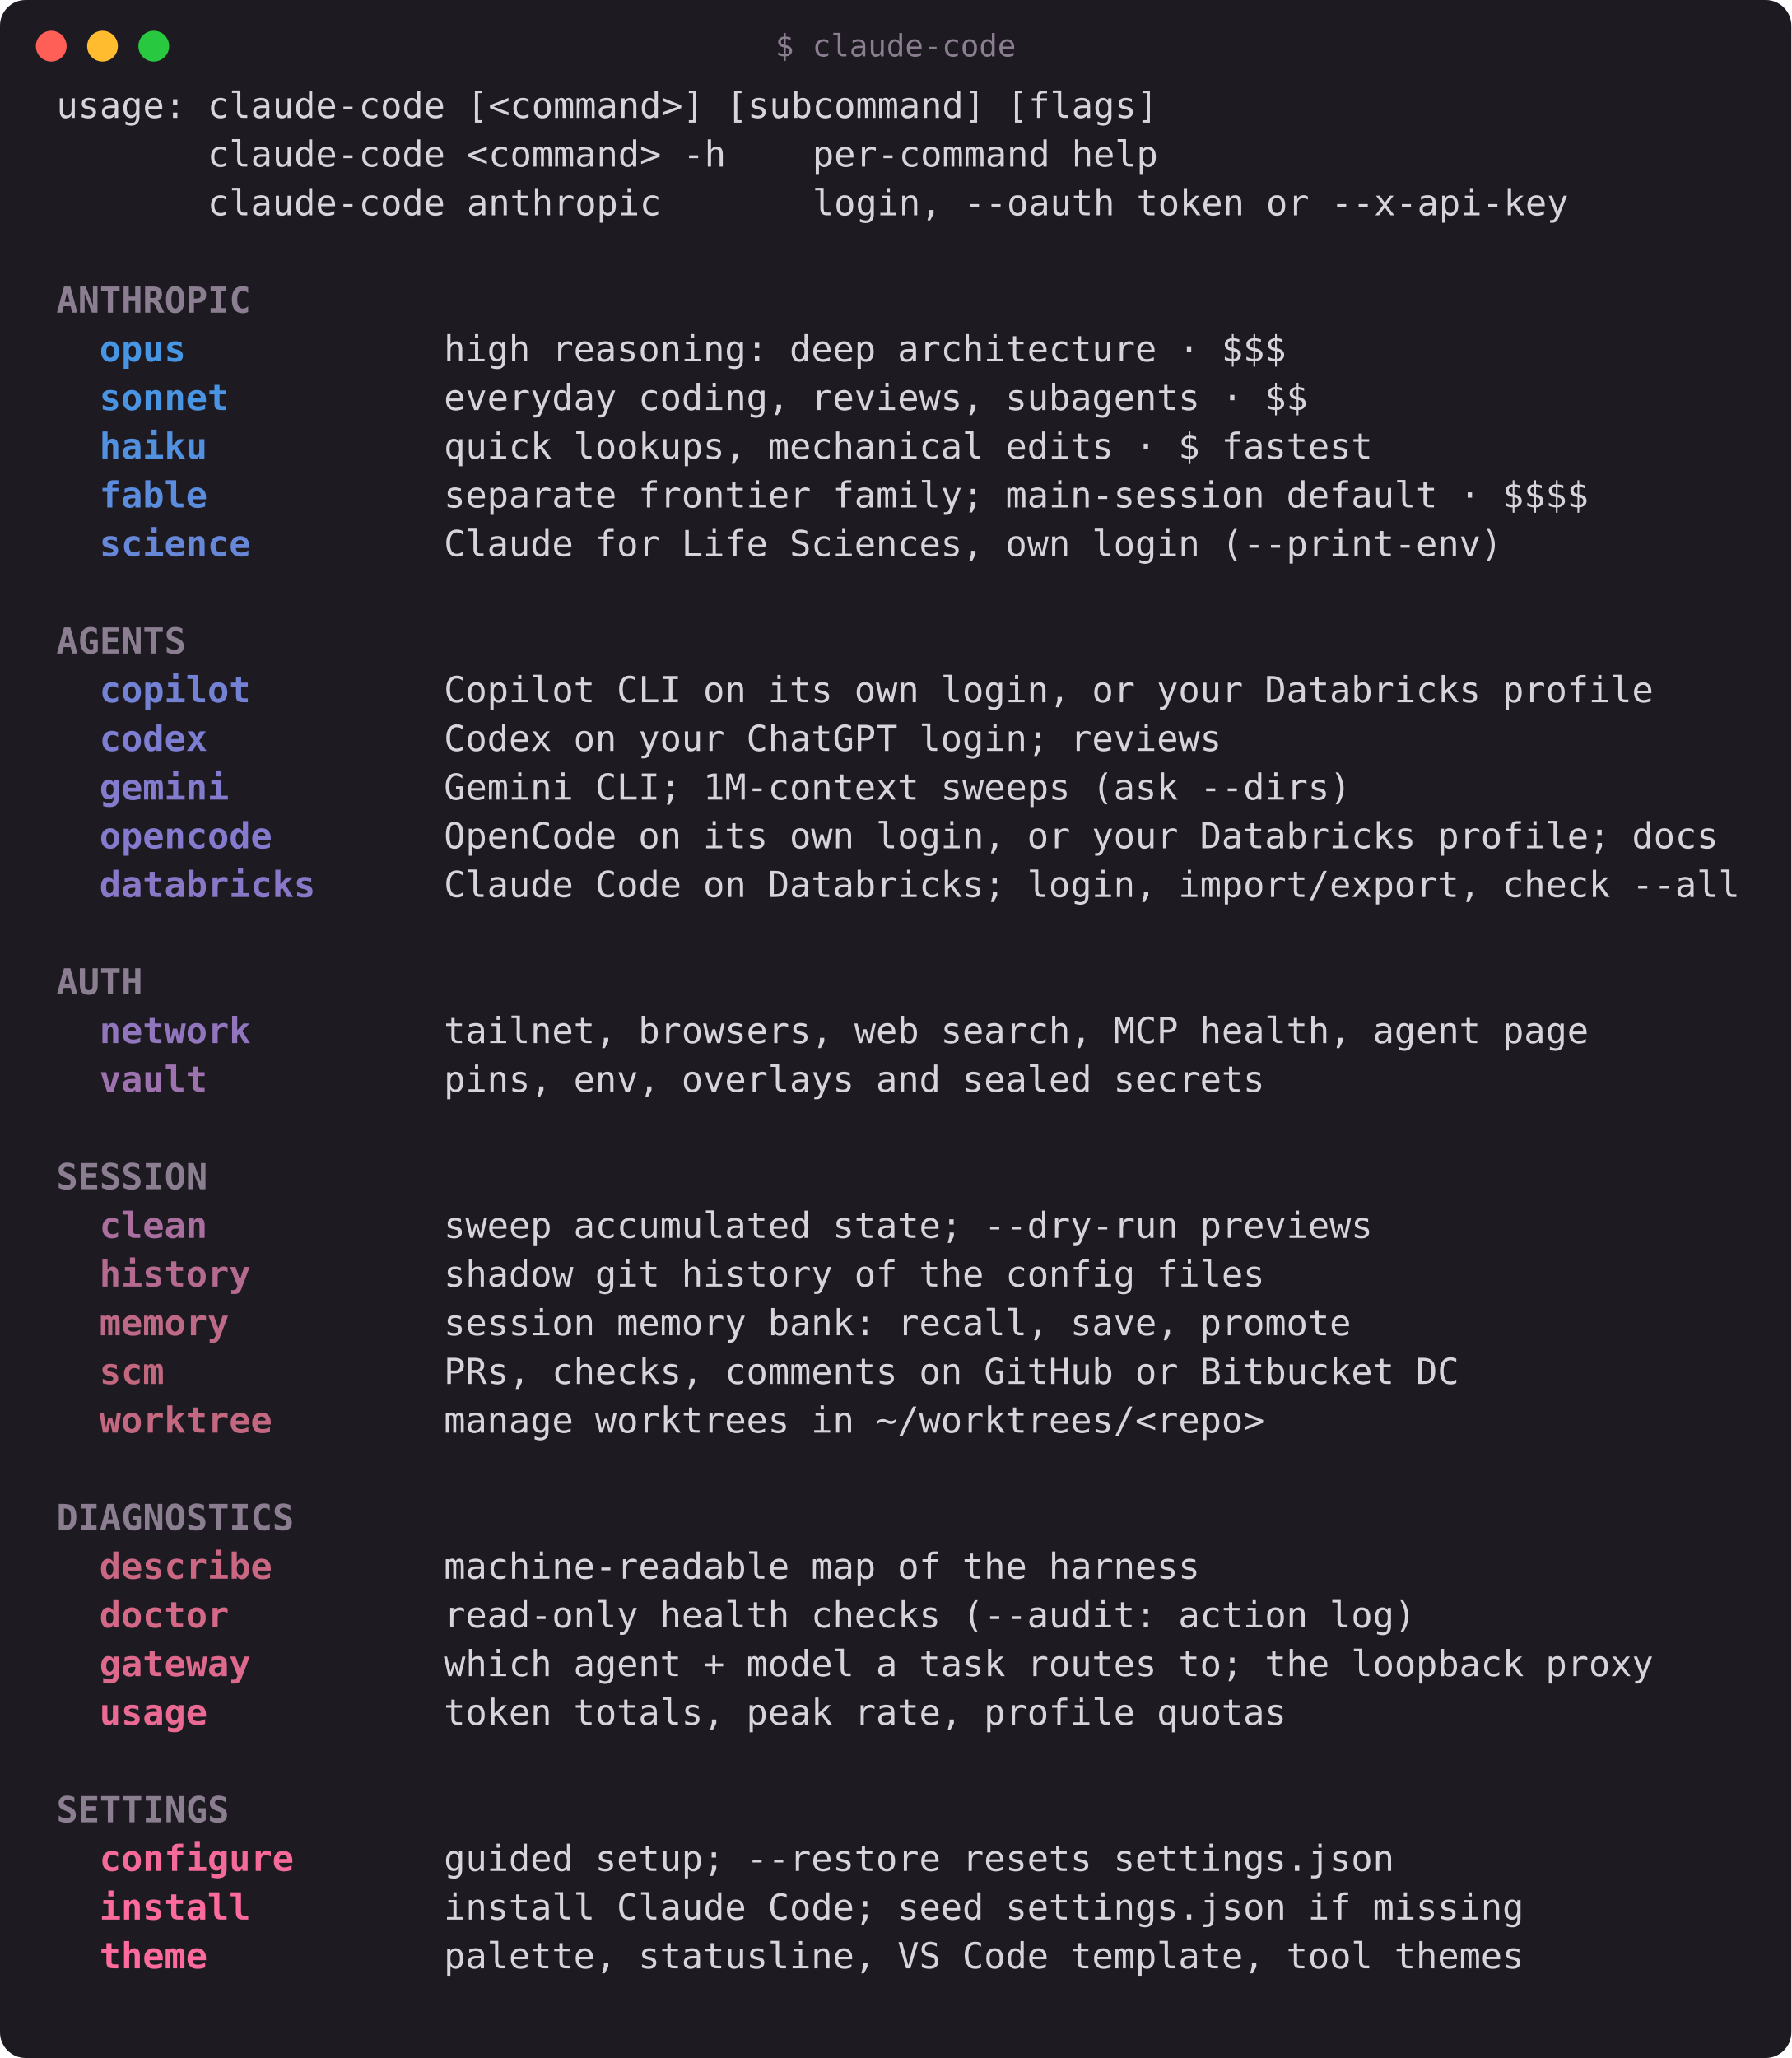
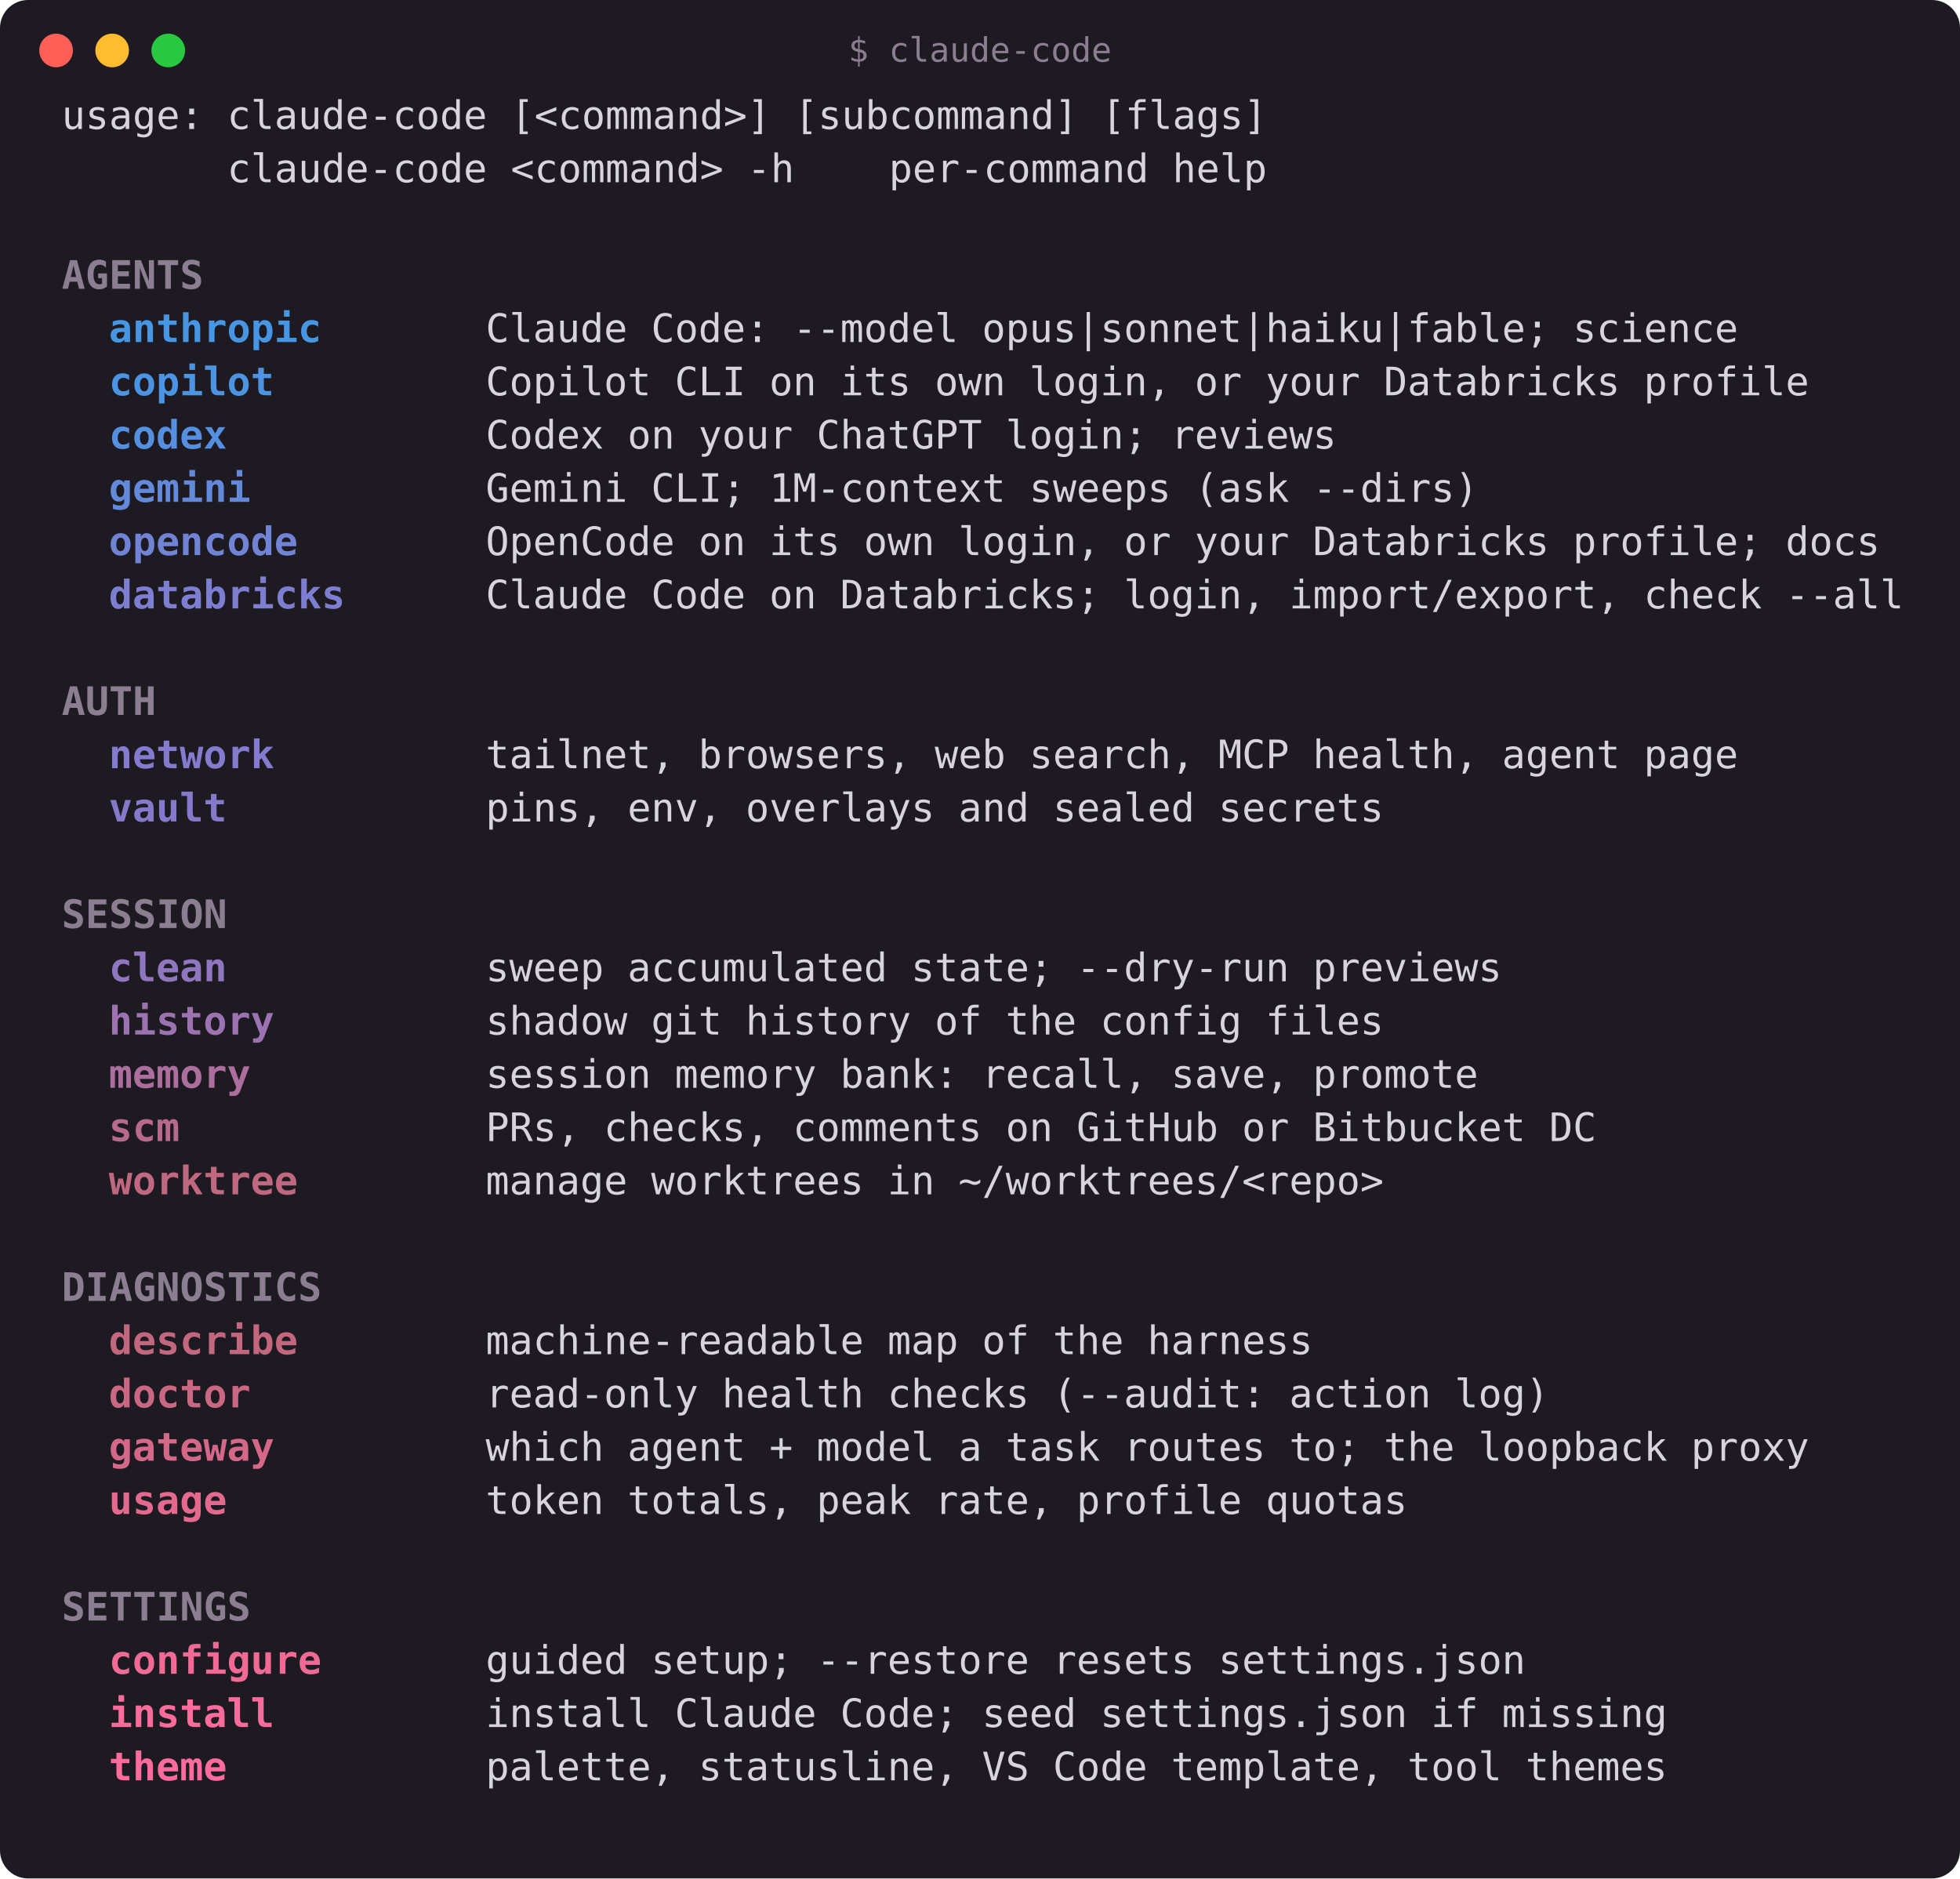
- <svg xmlns="http://www.w3.org/2000/svg" width="699" height="803" viewBox="0 0 699 803" role="img" aria-label="claude-code help menu">
-   <rect width="699" height="803" rx="10" fill="#1d1a22" />
+ <svg xmlns="http://www.w3.org/2000/svg" width="699" height="670" viewBox="0 0 699 670" role="img" aria-label="claude-code help menu">
+   <rect width="699" height="670" rx="10" fill="#1d1a22" />
  <circle cx="20" cy="18" r="6" fill="#ff5f57" />
  <circle cx="40" cy="18" r="6" fill="#febc2e" />
  <circle cx="60" cy="18" r="6" fill="#28c840" />
  <text x="349.5" y="22" fill="#8a7e90" font-family="ui-monospace,SFMono-Regular,Menlo,Consolas,monospace" font-size="12" text-anchor="middle">$ claude-code</text>
  <g font-family="ui-monospace,SFMono-Regular,Menlo,Consolas,monospace" font-size="14" xml:space="preserve">
    <text x="22.0" y="46" fill="#d7d4dc">usage: claude-code [&lt;command&gt;] [subcommand] [flags]</text>
    <text x="22.0" y="65" fill="#d7d4dc">       claude-code &lt;command&gt; -h    per-command help</text>
-     <text x="22.0" y="84" fill="#d7d4dc">       claude-code anthropic       login, --oauth token or --x-api-key</text>
-     <text x="22.0" y="122" fill="#8a7e90" font-weight="bold">ANTHROPIC</text>
+     <text x="22.0" y="103" fill="#8a7e90" font-weight="bold">AGENTS</text>
+     <text x="22.0" y="122" fill="#d7d4dc">  </text>
+     <text x="38.8" y="122" fill="#4796e4" font-weight="bold">anthropic       </text>
+     <text x="173.2" y="122" fill="#d7d4dc">Claude Code: --model opus|sonnet|haiku|fable; science</text>
    <text x="22.0" y="141" fill="#d7d4dc">  </text>
-     <text x="38.8" y="141" fill="#4796e4" font-weight="bold">opus            </text>
-     <text x="173.2" y="141" fill="#d7d4dc">high reasoning: deep architecture · $$$</text>
+     <text x="38.8" y="141" fill="#4b94e3" font-weight="bold">copilot         </text>
+     <text x="173.2" y="141" fill="#d7d4dc">Copilot CLI on its own login, or your Databricks profile</text>
    <text x="22.0" y="160" fill="#d7d4dc">  </text>
-     <text x="38.8" y="160" fill="#4a95e3" font-weight="bold">sonnet          </text>
-     <text x="173.2" y="160" fill="#d7d4dc">everyday coding, reviews, subagents · $$</text>
+     <text x="38.8" y="160" fill="#558fdf" font-weight="bold">codex           </text>
+     <text x="173.2" y="160" fill="#d7d4dc">Codex on your ChatGPT login; reviews</text>
    <text x="22.0" y="179" fill="#d7d4dc">  </text>
-     <text x="38.8" y="179" fill="#5191e0" font-weight="bold">haiku           </text>
-     <text x="173.2" y="179" fill="#d7d4dc">quick lookups, mechanical edits · $ fastest</text>
+     <text x="38.8" y="179" fill="#6389da" font-weight="bold">gemini          </text>
+     <text x="173.2" y="179" fill="#d7d4dc">Gemini CLI; 1M-context sweeps (ask --dirs)</text>
    <text x="22.0" y="198" fill="#d7d4dc">  </text>
-     <text x="38.8" y="198" fill="#5c8cdd" font-weight="bold">fable           </text>
-     <text x="173.2" y="198" fill="#d7d4dc">separate frontier family; main-session default · $$$$</text>
+     <text x="38.8" y="198" fill="#7183d5" font-weight="bold">opencode        </text>
+     <text x="173.2" y="198" fill="#d7d4dc">OpenCode on its own login, or your Databricks profile; docs</text>
    <text x="22.0" y="217" fill="#d7d4dc">  </text>
-     <text x="38.8" y="217" fill="#6787d8" font-weight="bold">science         </text>
-     <text x="173.2" y="217" fill="#d7d4dc">Claude for Life Sciences, own login (--print-env)</text>
-     <text x="22.0" y="255" fill="#8a7e90" font-weight="bold">AGENTS</text>
+     <text x="38.8" y="217" fill="#7d7dd1" font-weight="bold">databricks      </text>
+     <text x="173.2" y="217" fill="#d7d4dc">Claude Code on Databricks; login, import/export, check --all</text>
+     <text x="22.0" y="255" fill="#8a7e90" font-weight="bold">AUTH</text>
    <text x="22.0" y="274" fill="#d7d4dc">  </text>
-     <text x="38.8" y="274" fill="#7382d4" font-weight="bold">copilot         </text>
-     <text x="173.2" y="274" fill="#d7d4dc">Copilot CLI on its own login, or your Databricks profile</text>
+     <text x="38.8" y="274" fill="#847ace" font-weight="bold">network         </text>
+     <text x="173.2" y="274" fill="#d7d4dc">tailnet, browsers, web search, MCP health, agent page</text>
    <text x="22.0" y="293" fill="#d7d4dc">  </text>
-     <text x="38.8" y="293" fill="#7d7dd1" font-weight="bold">codex           </text>
-     <text x="173.2" y="293" fill="#d7d4dc">Codex on your ChatGPT login; reviews</text>
-     <text x="22.0" y="312" fill="#d7d4dc">  </text>
-     <text x="38.8" y="312" fill="#837bce" font-weight="bold">gemini          </text>
-     <text x="173.2" y="312" fill="#d7d4dc">Gemini CLI; 1M-context sweeps (ask --dirs)</text>
-     <text x="22.0" y="331" fill="#d7d4dc">  </text>
-     <text x="38.8" y="331" fill="#847ace" font-weight="bold">opencode        </text>
-     <text x="173.2" y="331" fill="#d7d4dc">OpenCode on its own login, or your Databricks profile; docs</text>
+     <text x="38.8" y="293" fill="#8679cc" font-weight="bold">vault           </text>
+     <text x="173.2" y="293" fill="#d7d4dc">pins, env, overlays and sealed secrets</text>
+     <text x="22.0" y="331" fill="#8a7e90" font-weight="bold">SESSION</text>
    <text x="22.0" y="350" fill="#d7d4dc">  </text>
-     <text x="38.8" y="350" fill="#8978c8" font-weight="bold">databricks      </text>
-     <text x="173.2" y="350" fill="#d7d4dc">Claude Code on Databricks; login, import/export, check --all</text>
-     <text x="22.0" y="388" fill="#8a7e90" font-weight="bold">AUTH</text>
+     <text x="38.8" y="350" fill="#8f77c0" font-weight="bold">clean           </text>
+     <text x="173.2" y="350" fill="#d7d4dc">sweep accumulated state; --dry-run previews</text>
+     <text x="22.0" y="369" fill="#d7d4dc">  </text>
+     <text x="38.8" y="369" fill="#9c73b0" font-weight="bold">history         </text>
+     <text x="173.2" y="369" fill="#d7d4dc">shadow git history of the config files</text>
+     <text x="22.0" y="388" fill="#d7d4dc">  </text>
+     <text x="38.8" y="388" fill="#ab6e9d" font-weight="bold">memory          </text>
+     <text x="173.2" y="388" fill="#d7d4dc">session memory bank: recall, save, promote</text>
    <text x="22.0" y="407" fill="#d7d4dc">  </text>
-     <text x="38.8" y="407" fill="#9276bd" font-weight="bold">network         </text>
-     <text x="173.2" y="407" fill="#d7d4dc">tailnet, browsers, web search, MCP health, agent page</text>
+     <text x="38.8" y="407" fill="#b86a8d" font-weight="bold">scm             </text>
+     <text x="173.2" y="407" fill="#d7d4dc">PRs, checks, comments on GitHub or Bitbucket DC</text>
    <text x="22.0" y="426" fill="#d7d4dc">  </text>
-     <text x="38.8" y="426" fill="#9d72ae" font-weight="bold">vault           </text>
-     <text x="173.2" y="426" fill="#d7d4dc">pins, env, overlays and sealed secrets</text>
-     <text x="22.0" y="464" fill="#8a7e90" font-weight="bold">SESSION</text>
+     <text x="38.8" y="426" fill="#c16881" font-weight="bold">worktree        </text>
+     <text x="173.2" y="426" fill="#d7d4dc">manage worktrees in ~/worktrees/&lt;repo&gt;</text>
+     <text x="22.0" y="464" fill="#8a7e90" font-weight="bold">DIAGNOSTICS</text>
    <text x="22.0" y="483" fill="#d7d4dc">  </text>
-     <text x="38.8" y="483" fill="#aa6f9f" font-weight="bold">clean           </text>
-     <text x="173.2" y="483" fill="#d7d4dc">sweep accumulated state; --dry-run previews</text>
+     <text x="38.8" y="483" fill="#c3677f" font-weight="bold">describe        </text>
+     <text x="173.2" y="483" fill="#d7d4dc">machine-readable map of the harness</text>
    <text x="22.0" y="502" fill="#d7d4dc">  </text>
-     <text x="38.8" y="502" fill="#b56b90" font-weight="bold">history         </text>
-     <text x="173.2" y="502" fill="#d7d4dc">shadow git history of the config files</text>
+     <text x="38.8" y="502" fill="#ca6782" font-weight="bold">doctor          </text>
+     <text x="173.2" y="502" fill="#d7d4dc">read-only health checks (--audit: action log)</text>
    <text x="22.0" y="521" fill="#d7d4dc">  </text>
-     <text x="38.8" y="521" fill="#be6985" font-weight="bold">memory          </text>
-     <text x="173.2" y="521" fill="#d7d4dc">session memory bank: recall, save, promote</text>
+     <text x="38.8" y="521" fill="#d56888" font-weight="bold">gateway         </text>
+     <text x="173.2" y="521" fill="#d7d4dc">which agent + model a task routes to; the loopback proxy</text>
    <text x="22.0" y="540" fill="#d7d4dc">  </text>
-     <text x="38.8" y="540" fill="#c3677f" font-weight="bold">scm             </text>
-     <text x="173.2" y="540" fill="#d7d4dc">PRs, checks, comments on GitHub or Bitbucket DC</text>
-     <text x="22.0" y="559" fill="#d7d4dc">  </text>
-     <text x="38.8" y="559" fill="#c46780" font-weight="bold">worktree        </text>
-     <text x="173.2" y="559" fill="#d7d4dc">manage worktrees in ~/worktrees/&lt;repo&gt;</text>
-     <text x="22.0" y="597" fill="#8a7e90" font-weight="bold">DIAGNOSTICS</text>
+     <text x="38.8" y="540" fill="#e3698f" font-weight="bold">usage           </text>
+     <text x="173.2" y="540" fill="#d7d4dc">token totals, peak rate, profile quotas</text>
+     <text x="22.0" y="578" fill="#8a7e90" font-weight="bold">SETTINGS</text>
+     <text x="22.0" y="597" fill="#d7d4dc">  </text>
+     <text x="38.8" y="597" fill="#f16a96" font-weight="bold">configure       </text>
+     <text x="173.2" y="597" fill="#d7d4dc">guided setup; --restore resets settings.json</text>
    <text x="22.0" y="616" fill="#d7d4dc">  </text>
-     <text x="38.8" y="616" fill="#ca6783" font-weight="bold">describe        </text>
-     <text x="173.2" y="616" fill="#d7d4dc">machine-readable map of the harness</text>
+     <text x="38.8" y="616" fill="#fb6b9b" font-weight="bold">install         </text>
+     <text x="173.2" y="616" fill="#d7d4dc">install Claude Code; seed settings.json if missing</text>
    <text x="22.0" y="635" fill="#d7d4dc">  </text>
-     <text x="38.8" y="635" fill="#d46887" font-weight="bold">doctor          </text>
-     <text x="173.2" y="635" fill="#d7d4dc">read-only health checks (--audit: action log)</text>
-     <text x="22.0" y="654" fill="#d7d4dc">  </text>
-     <text x="38.8" y="654" fill="#df698d" font-weight="bold">gateway         </text>
-     <text x="173.2" y="654" fill="#d7d4dc">which agent + model a task routes to; the loopback proxy</text>
-     <text x="22.0" y="673" fill="#d7d4dc">  </text>
-     <text x="38.8" y="673" fill="#eb6a93" font-weight="bold">usage           </text>
-     <text x="173.2" y="673" fill="#d7d4dc">token totals, peak rate, profile quotas</text>
-     <text x="22.0" y="711" fill="#8a7e90" font-weight="bold">SETTINGS</text>
-     <text x="22.0" y="730" fill="#d7d4dc">  </text>
-     <text x="38.8" y="730" fill="#f56a98" font-weight="bold">configure       </text>
-     <text x="173.2" y="730" fill="#d7d4dc">guided setup; --restore resets settings.json</text>
-     <text x="22.0" y="749" fill="#d7d4dc">  </text>
-     <text x="38.8" y="749" fill="#fc6b9c" font-weight="bold">install         </text>
-     <text x="173.2" y="749" fill="#d7d4dc">install Claude Code; seed settings.json if missing</text>
-     <text x="22.0" y="768" fill="#d7d4dc">  </text>
-     <text x="38.8" y="768" fill="#ff6b9d" font-weight="bold">theme           </text>
-     <text x="173.2" y="768" fill="#d7d4dc">palette, statusline, VS Code template, tool themes</text>
+     <text x="38.8" y="635" fill="#ff6b9d" font-weight="bold">theme           </text>
+     <text x="173.2" y="635" fill="#d7d4dc">palette, statusline, VS Code template, tool themes</text>
  </g>
</svg>
